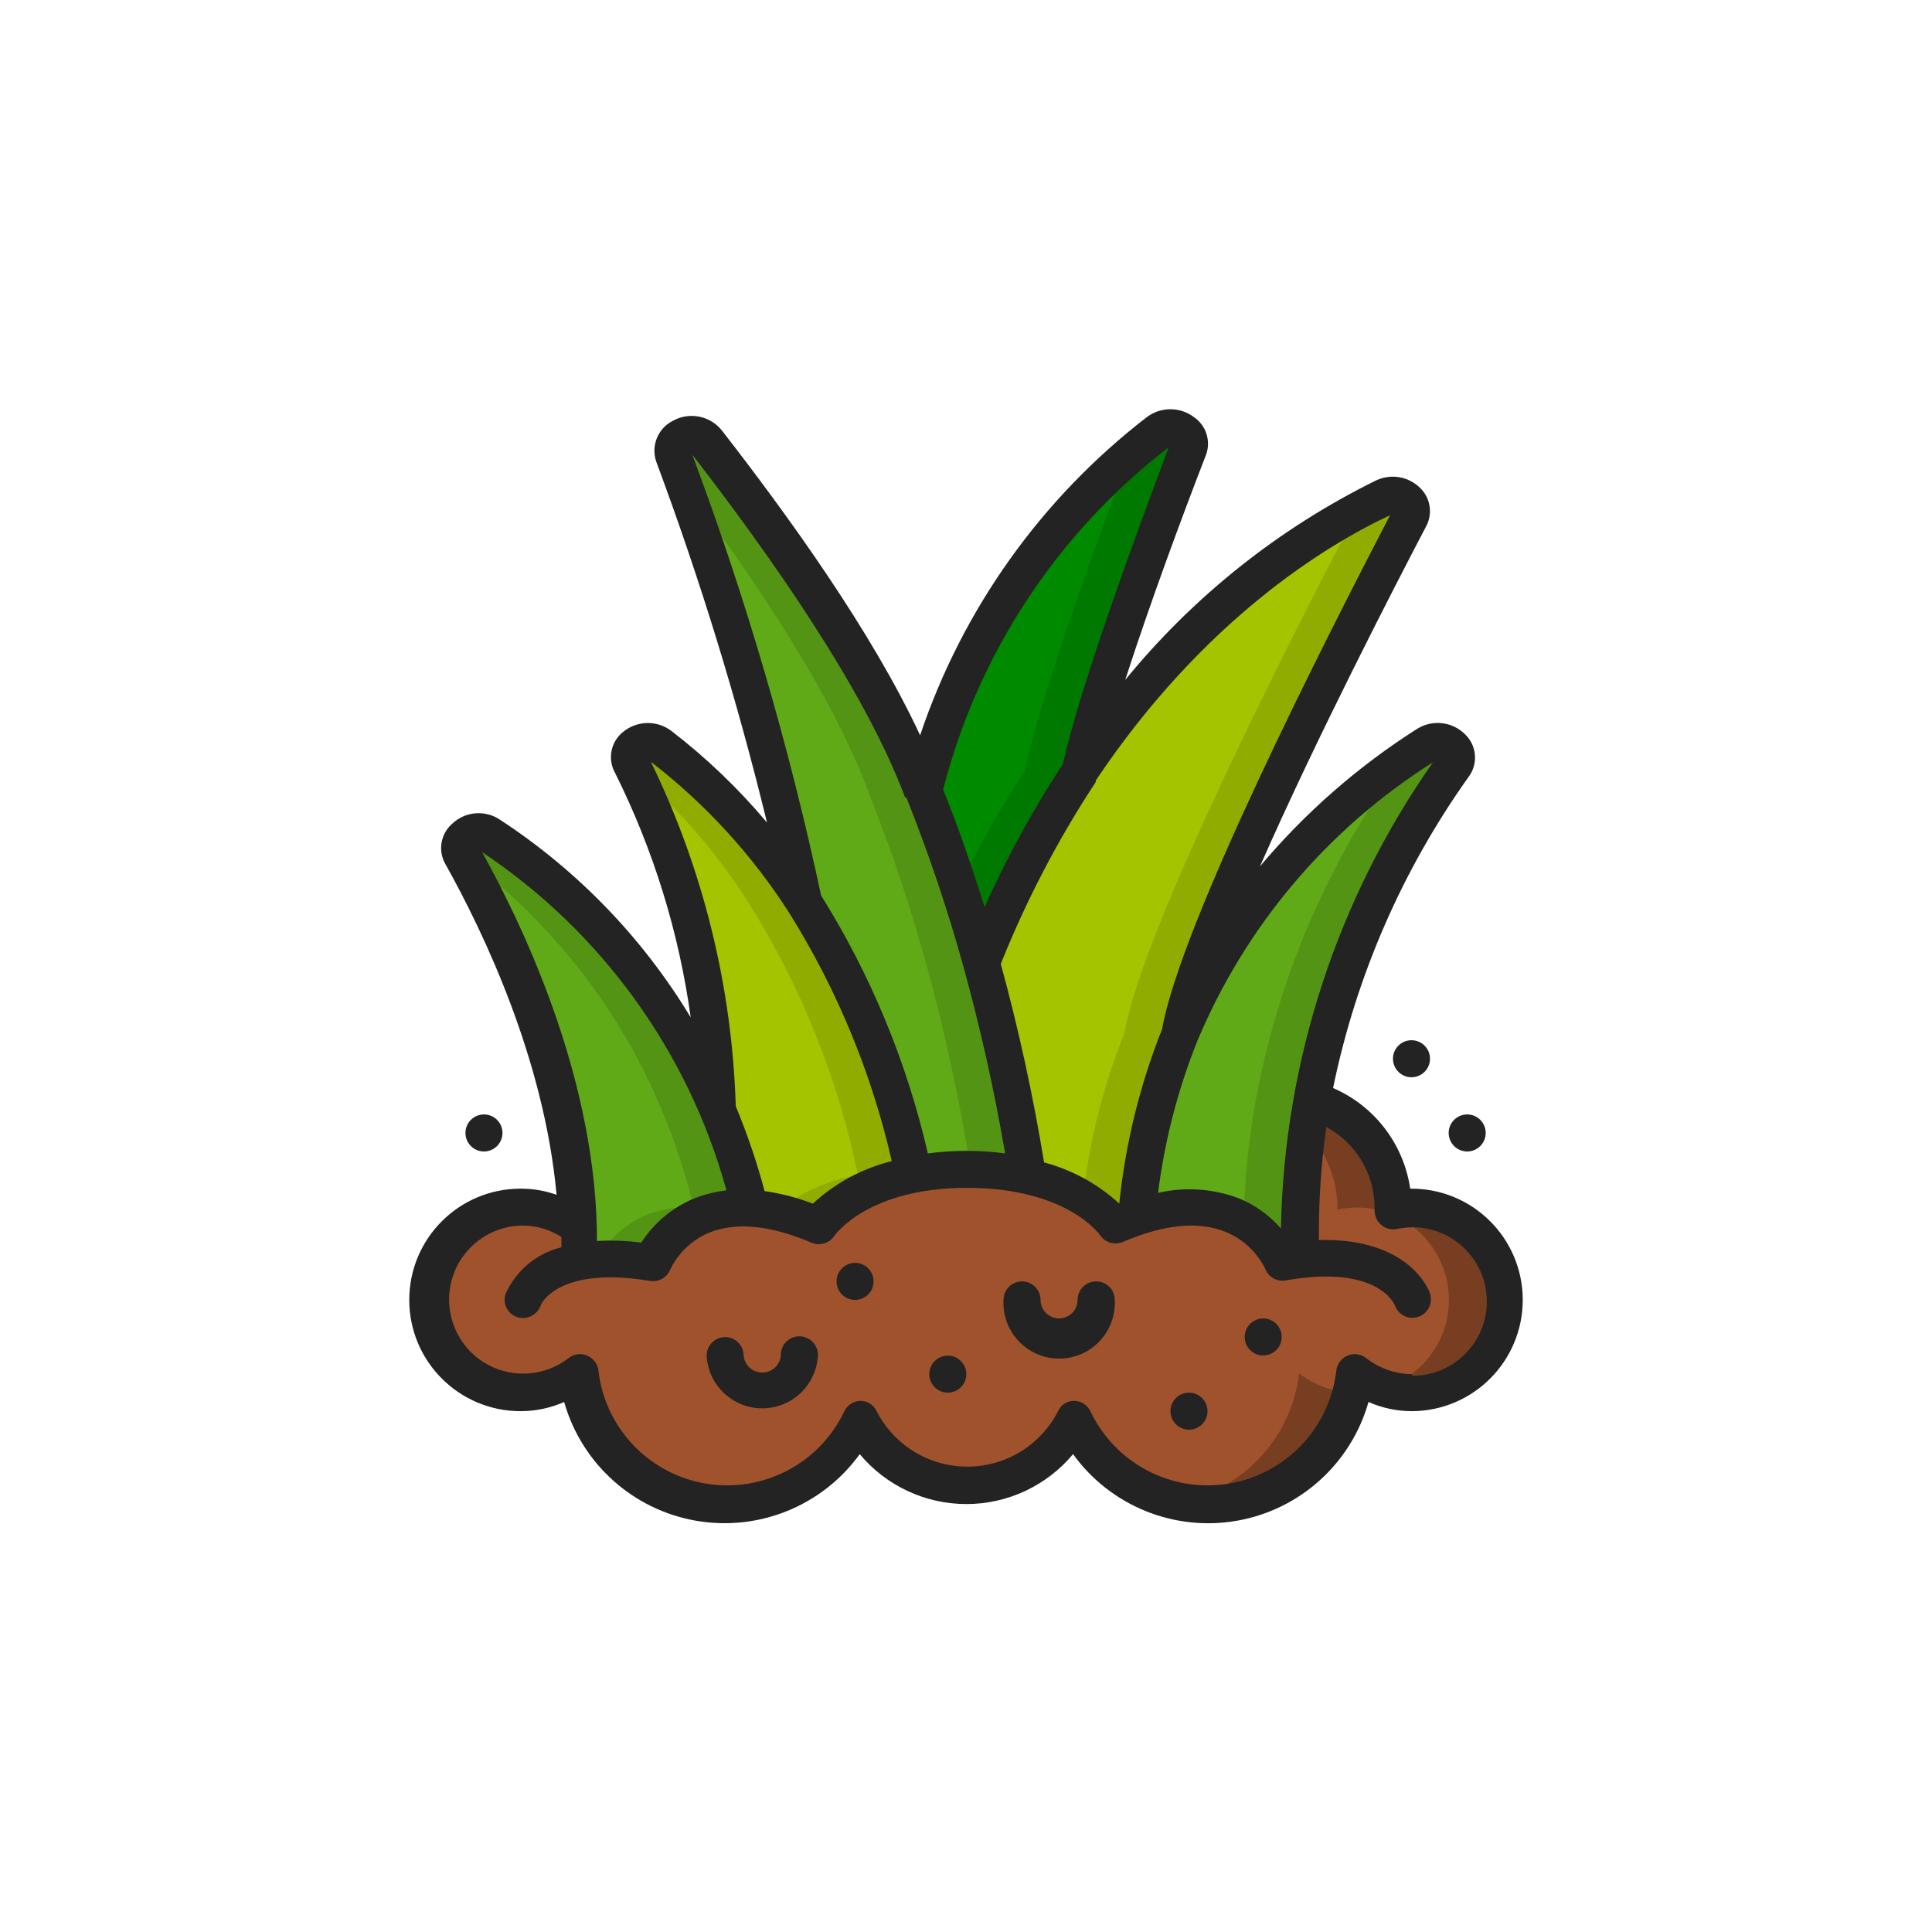
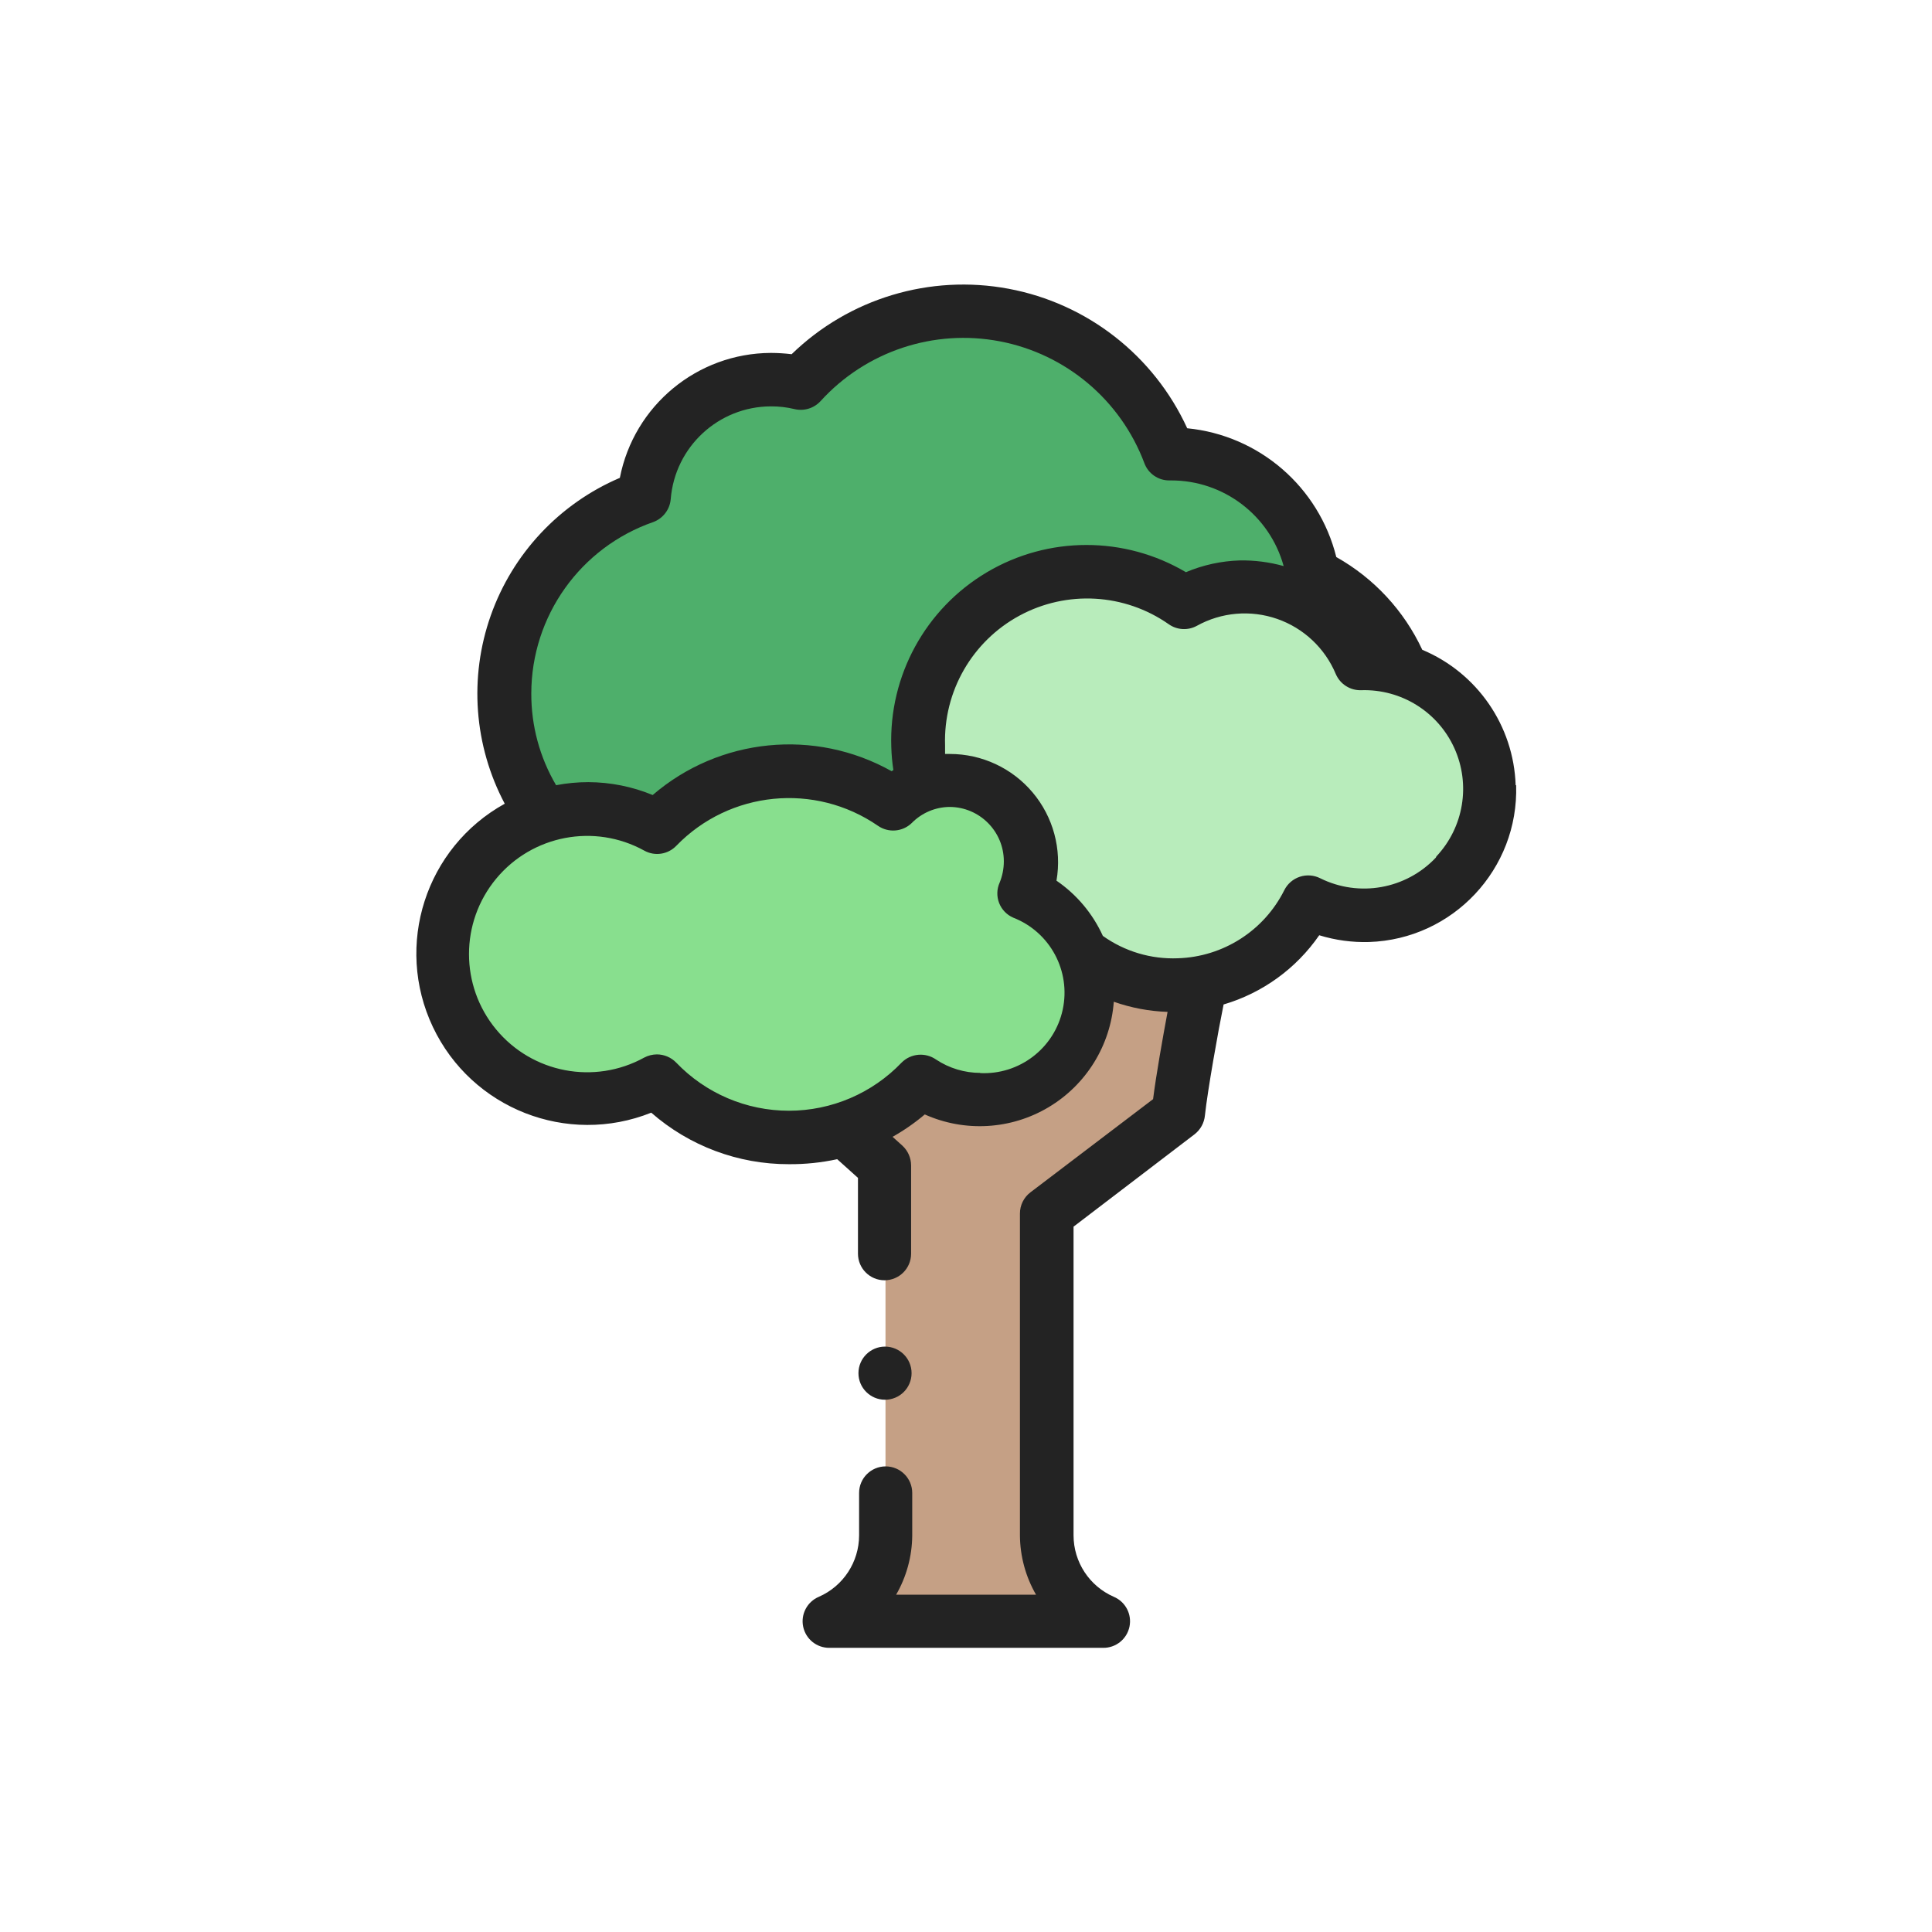
<svg xmlns="http://www.w3.org/2000/svg" id="Capa_1" data-name="Capa 1" viewBox="0 0 120 120">
  <defs>
-     <style>.cls-1{fill:#60a917;}.cls-2{fill:#549414;}.cls-3{fill:#a4c400;}.cls-4{fill:#90ac00;}.cls-5{fill:#008a00;}.cls-6{fill:#007900;}.cls-7{fill:sienna;}.cls-8{fill:#783e22;}.cls-9{fill:#232323;}</style>
+     <style>.cls-1{fill:#c5a085;}.cls-2{fill:#4eaf6b;}.cls-3{fill:#b8ecbb;}.cls-4{fill:#88df8e;}.cls-5{fill:#232323;}</style>
  </defs>
-   <g id="Page-1">
-     <g id="_013---Grass" data-name="013---Grass">
-       <path id="Shape" class="cls-1" d="M90.28,47.58a51.69,51.69,0,0,0-8.82,20.74,50.51,50.51,0,0,0-.75,10c-.34,0-.71.08-1.1.14,0,0-2-5.12-9-2.82A37.93,37.93,0,0,1,88.62,46.24c1-.64,2.32.41,1.66,1.34Z" />
-       <path id="Shape-2" data-name="Shape" class="cls-2" d="M88.62,46.24c-.54.35-1.12.73-1.71,1.15a.66.66,0,0,1-.09.19A51.81,51.81,0,0,0,78,68.32a48.05,48.05,0,0,0-.75,7.56,5.93,5.93,0,0,1,2.35,2.56c.39-.06.76-.12,1.1-.14a50.51,50.51,0,0,1,.75-10,51.69,51.69,0,0,1,8.82-20.74c.66-.93-.65-2-1.66-1.34Z" />
-       <path id="Shape-3" data-name="Shape" class="cls-3" d="M87.54,32.17c-3.54,6.76-13.16,25.54-14.25,32a39.19,39.19,0,0,0-2.73,11.43c-.41.14-.86.32-1.32.51,0,0-1.43-2.14-5.41-3h0a117.11,117.11,0,0,0-2.89-13.35A64.54,64.54,0,0,1,67.1,47.9h0c6.81-10.26,14.67-15,18.82-17,1-.46,2.07.42,1.62,1.29Z" />
-       <path id="Shape-4" data-name="Shape" class="cls-4" d="M85.92,30.88c-.52.25-1.11.55-1.75.89a.9.9,0,0,1-.09.4c-3.54,6.76-13.16,25.54-14.24,32a39,39,0,0,0-2.58,10.24,6.61,6.61,0,0,1,2,1.7c.46-.19.91-.37,1.32-.51a39.19,39.19,0,0,1,2.73-11.43c1.09-6.48,10.71-25.26,14.25-32,.45-.87-.64-1.75-1.62-1.29Z" />
-       <path id="Shape-5" data-name="Shape" class="cls-1" d="M63.83,73.08A18.14,18.14,0,0,0,56.75,73,51.34,51.34,0,0,0,50,56.05,194.07,194.07,0,0,0,41.87,28.3c-.41-1.1,1.3-1.82,2.05-.85C48.35,33.13,54.72,42,57.37,49.11a105.09,105.09,0,0,1,3.57,10.62A117.11,117.11,0,0,1,63.83,73.08Z" />
-       <path id="Shape-6" data-name="Shape" class="cls-2" d="M42.56,30.2c4.15,5.55,9.1,12.86,11.35,18.91a105.16,105.16,0,0,1,3.58,10.62,119.52,119.52,0,0,1,2.82,13,16.59,16.59,0,0,1,3.52.4,117.11,117.11,0,0,0-2.89-13.35,105.09,105.09,0,0,0-3.57-10.62c-2.65-7.11-9-16-13.45-21.66-.75-1-2.46-.25-2.05.85C42.09,28.9,42.33,29.54,42.56,30.2Z" />
-       <path id="Shape-7" data-name="Shape" class="cls-5" d="M73.78,27.9c-1.94,5.07-5.59,15-6.68,20h0a64.54,64.54,0,0,0-6.16,11.83,105.09,105.09,0,0,0-3.57-10.62A40.11,40.11,0,0,1,71.91,26.85C72.79,26.17,74.15,26.92,73.78,27.9Z" />
-       <path id="Shape-8" data-name="Shape" class="cls-6" d="M71.91,26.85c-.53.41-1.11.88-1.73,1.41-2,5.17-5.47,14.73-6.54,19.63h0a64.31,64.31,0,0,0-4.1,7.23c.52,1.57,1,3.12,1.4,4.61A64.3,64.3,0,0,1,67.1,47.9h0c1.09-5,4.74-14.92,6.68-20C74.15,26.92,72.79,26.17,71.91,26.85Z" />
-       <path id="Shape-9" data-name="Shape" class="cls-3" d="M56.75,73c-4.39.82-6,3.16-6,3.16A12.58,12.58,0,0,0,46.57,75a39.71,39.71,0,0,0-2-6.11,51.33,51.33,0,0,0-5.34-21.46c-.49-1,.88-1.85,1.79-1.16A37.88,37.88,0,0,1,50,56.05,51.34,51.34,0,0,1,56.75,73Z" />
-       <path id="Shape-10" data-name="Shape" class="cls-4" d="M50,56.05A37.88,37.88,0,0,0,41,46.31c-.91-.69-2.28.2-1.79,1.16.06.11.12.24.17.35a38,38,0,0,1,7.1,8.23A51.34,51.34,0,0,1,53.29,73a10.62,10.62,0,0,0-5.13,2.31,14.51,14.51,0,0,1,2.64.85s1.56-2.34,6-3.16A51.34,51.34,0,0,0,50,56.05Z" />
-       <path id="Shape-11" data-name="Shape" class="cls-1" d="M46.57,75a6.05,6.05,0,0,0-6.14,3.4,12.37,12.37,0,0,0-4.54-.06c0-.72,0-1.43,0-2.15-.28-9.42-4.54-18.39-7.19-23.11-.53-.93.78-1.87,1.73-1.23a37.61,37.61,0,0,1,14.12,17A39.71,39.71,0,0,1,46.57,75Z" />
-       <path id="Shape-12" data-name="Shape" class="cls-2" d="M44.56,68.93a37.61,37.61,0,0,0-14.12-17c-.94-.63-2.23.28-1.73,1.2A37.71,37.71,0,0,1,41.1,68.93a39.75,39.75,0,0,1,2,6.11,6.11,6.11,0,0,0-6,3.19,14.54,14.54,0,0,1,3.36.21A6.05,6.05,0,0,1,46.57,75a39.71,39.71,0,0,0-2-6.11Z" />
-       <path id="Shape-13" data-name="Shape" class="cls-7" d="M93.44,80.74a5.74,5.74,0,0,1-9.29,4.53,9.21,9.21,0,0,1-17.46,2.9,7.48,7.48,0,0,1-13.34,0,9.21,9.21,0,0,1-17.46-2.9A5.75,5.75,0,1,1,32.37,75a5.59,5.59,0,0,1,3.53,1.25c0,.72,0,1.43,0,2.15a12.37,12.37,0,0,1,4.54.06A6.05,6.05,0,0,1,46.57,75a12.58,12.58,0,0,1,4.23,1.09s1.56-2.34,6-3.16a18.14,18.14,0,0,1,7.08.11h0c4,.9,5.41,3,5.41,3,.46-.19.91-.37,1.32-.51,7-2.3,9,2.82,9,2.82.39-.06.76-.12,1.1-.14a50.51,50.51,0,0,1,.75-10A6.92,6.92,0,0,1,86.52,75s0,.09,0,.13A6.44,6.44,0,0,1,87.67,75a5.77,5.77,0,0,1,5.77,5.76Z" />
-       <path id="Shape-14" data-name="Shape" class="cls-8" d="M80.69,85.27a9.2,9.2,0,0,1-7.37,8,9.09,9.09,0,0,0,10.6-6.77,5.74,5.74,0,0,1-3.23-1.2Z" />
-       <path id="Shape-15" data-name="Shape" class="cls-8" d="M87.67,75a6.44,6.44,0,0,0-1.16.13s0-.09,0-.13a6.92,6.92,0,0,0-5.06-6.66c-.11.63-.2,1.28-.29,1.93A6.94,6.94,0,0,1,83.07,75s0,.09,0,.13A6.65,6.65,0,0,1,84.22,75a5.74,5.74,0,0,1,1.71,11.23,5.43,5.43,0,0,0,1.74.29,5.76,5.76,0,1,0,0-11.52Z" />
-       <path id="Shape-16" data-name="Shape" class="cls-9" d="M87.59,73.83a8.08,8.08,0,0,0-4.79-6.25,51,51,0,0,1,8.42-19.33,2,2,0,0,0-.2-2.62,2.41,2.41,0,0,0-3-.36,42.55,42.55,0,0,0-9.76,8.54c3.49-7.94,8.35-17.36,10.31-21.1a2,2,0,0,0-.34-2.38,2.42,2.42,0,0,0-2.78-.48A46.88,46.88,0,0,0,69.89,42.23c1.53-4.75,3.6-10.33,5-13.93a2,2,0,0,0-.73-2.39,2.43,2.43,0,0,0-2.93,0A41.73,41.73,0,0,0,57.15,45.67c-3-6.45-8.22-13.67-12.31-18.93a2.4,2.4,0,0,0-3.07-.59,2.08,2.08,0,0,0-1,2.55,199.44,199.44,0,0,1,6.87,22.39,38.2,38.2,0,0,0-5.95-5.7,2.42,2.42,0,0,0-3,.08A2,2,0,0,0,38.2,48a49,49,0,0,1,4.7,15.19A38.34,38.34,0,0,0,31.08,50.93a2.38,2.38,0,0,0-3,.24,2,2,0,0,0-.41,2.51c2.39,4.27,6.13,12.13,6.9,20.53a6.59,6.59,0,0,0-2.24-.38,6.91,6.91,0,1,0,0,13.82,6.66,6.66,0,0,0,2.71-.57A10.36,10.36,0,0,0,53.4,90.32a8.63,8.63,0,0,0,13.25,0A10.35,10.35,0,0,0,85,87.08a6.69,6.69,0,0,0,2.71.57,6.91,6.91,0,1,0-.08-13.82ZM89,47.35A52.23,52.23,0,0,0,79.56,76.3,7,7,0,0,0,77,74.45a8.69,8.69,0,0,0-5.07-.36,38.08,38.08,0,0,1,2.45-9.46A37.67,37.67,0,0,1,89,47.35ZM86.34,32c-4,7.69-13,25.35-14.16,31.92a40.48,40.48,0,0,0-2.66,10.84,11.11,11.11,0,0,0-4.67-2.56,120.93,120.93,0,0,0-2.69-12.33,63.57,63.57,0,0,1,5.9-11.3.41.41,0,0,1,0-.09C74.73,38.52,82.34,33.87,86.34,32ZM72.59,27.78c-2,5.35-5.45,14.67-6.57,19.67a64.92,64.92,0,0,0-4.87,8.89c-.78-2.51-1.64-5-2.57-7.3A39.11,39.11,0,0,1,72.59,27.78ZM56.3,49.54A101.92,101.92,0,0,1,59.83,60a119.19,119.19,0,0,1,2.6,11.64,18.36,18.36,0,0,0-4.8,0A52.35,52.35,0,0,0,51,55.62a194.41,194.41,0,0,0-8-27.38c4.64,6,10.67,14.47,13.22,21.3ZM40.43,47.32A37,37,0,0,1,49,56.67a50.18,50.18,0,0,1,6.39,15.45,11.11,11.11,0,0,0-4.9,2.64,13.91,13.91,0,0,0-3-.78,41.9,41.9,0,0,0-1.79-5.27,52.61,52.61,0,0,0-5.27-21.39Zm4.66,26.62a7.85,7.85,0,0,0-2,.51,7.18,7.18,0,0,0-3.26,2.73,14.86,14.86,0,0,0-2.75-.1c0-9.73-4.34-19.1-7.13-24.15a37.09,37.09,0,0,1,15.17,21ZM87.67,85.35a4.67,4.67,0,0,1-2.82-1,1.13,1.13,0,0,0-1.15-.15,1.15,1.15,0,0,0-.7.93,8.05,8.05,0,0,1-15.27,2.53,1.14,1.14,0,0,0-1-.65,1.07,1.07,0,0,0-1,.62,6.33,6.33,0,0,1-11.29,0,1.11,1.11,0,0,0-1-.62,1.14,1.14,0,0,0-1,.65,8.05,8.05,0,0,1-15.27-2.53,1.15,1.15,0,0,0-.7-.93,1.13,1.13,0,0,0-1.15.15,4.6,4.6,0,1,1-2.83-8.23,4.48,4.48,0,0,1,2.38.71v.64a5.14,5.14,0,0,0-3.47,2.9,1.14,1.14,0,0,0,.7,1.43,1.17,1.17,0,0,0,1.47-.68c0-.1,1.08-2.51,6.8-1.56a1.15,1.15,0,0,0,1.26-.71A4.72,4.72,0,0,1,44,76.58c1.68-.7,3.84-.49,6.41.61a1.16,1.16,0,0,0,1.4-.41c.08-.12,2.14-3,8.26-3s8.18,2.83,8.26,2.94a1.15,1.15,0,0,0,1.41.42c2.55-1.09,4.7-1.31,6.37-.63a4.71,4.71,0,0,1,2.48,2.31,1.15,1.15,0,0,0,1.26.71c5.66-1,6.73,1.41,6.79,1.55a1.15,1.15,0,0,0,1.46.71,1.16,1.16,0,0,0,.72-1.46c-.06-.16-1.24-3.45-6.9-3.31A47.18,47.18,0,0,1,82.38,70a5.72,5.72,0,0,1,3,5,1.36,1.36,0,0,0,0,.21,1.19,1.19,0,0,0,.42.88,1.15,1.15,0,0,0,.94.25,5.23,5.23,0,0,1,1-.11,4.61,4.61,0,0,1,0,9.22Z" />
-       <path id="Shape-17" data-name="Shape" class="cls-9" d="M68.09,79.59a1.15,1.15,0,0,0-1.16,1.15,1.15,1.15,0,0,1-2.3,0,1.15,1.15,0,0,0-2.3,0,3.46,3.46,0,1,0,6.91,0A1.15,1.15,0,0,0,68.09,79.59Z" />
-       <path id="Shape-18" data-name="Shape" class="cls-9" d="M49.65,83A1.15,1.15,0,0,0,48.5,84.2a1.16,1.16,0,0,1-2.31,0,1.15,1.15,0,1,0-2.3,0,3.46,3.46,0,0,0,6.91,0A1.15,1.15,0,0,0,49.65,83Z" />
-       <circle id="Oval" class="cls-9" cx="53.11" cy="79.59" r="1.15" />
-       <circle id="Oval-2" data-name="Oval" class="cls-9" cx="30.06" cy="70.37" r="1.15" />
-       <circle id="Oval-3" data-name="Oval" class="cls-9" cx="58.87" cy="85.35" r="1.15" />
-       <circle id="Oval-4" data-name="Oval" class="cls-9" cx="78.46" cy="83.04" r="1.15" />
-       <circle id="Oval-5" data-name="Oval" class="cls-9" cx="91.13" cy="70.37" r="1.15" />
-       <circle id="Oval-6" data-name="Oval" class="cls-9" cx="87.67" cy="65.76" r="1.15" />
-       <circle id="Oval-7" data-name="Oval" class="cls-9" cx="73.85" cy="87.65" r="1.15" />
-     </g>
-   </g>
+   <path class="cls-1" d="M68.52,100.7A5.82,5.82,0,0,1,65,95.37v-20l8.16-6.24,1.49-8.57-8.2-2L52.17,69.87,55,72.39v23a5.82,5.82,0,0,1-3.49,5.33Z" />
+   <path class="cls-2" d="M81.54,35.7a8.92,8.92,0,0,0-8.82-7.53h-.09a13.64,13.64,0,0,0-22.89-4.39,8.16,8.16,0,0,0-1.86-.22A7.9,7.9,0,0,0,40,30.86,12.92,12.92,0,1,0,50.75,54.22a11.11,11.11,0,0,0,17.94-.85A11.11,11.11,0,1,0,81.54,35.7Z" />
+   <path class="cls-3" d="M84.46,41.29a7.79,7.79,0,0,0-11-3.86,10.37,10.37,0,0,0-6.34-1.89,10.48,10.48,0,0,0-2.6,20.54,9.32,9.32,0,0,0,16.65,0,7.79,7.79,0,1,0,3.25-14.74Z" />
+   <path class="cls-4" d="M63.63,55.49a5,5,0,0,0-8.14-5.58,11.36,11.36,0,0,0-14.64,1.45,9,9,0,1,0-.07,15.76,11.37,11.37,0,0,0,16.41.08,6.7,6.7,0,1,0,6.44-11.71Z" />
+   <path class="cls-5" d="M94.14,48.77a9.46,9.46,0,0,0-5.8-8.41A12.81,12.81,0,0,0,83,34.6a10.61,10.61,0,0,0-9.26-8A15.3,15.3,0,0,0,49.17,22a11.17,11.17,0,0,0-1.29-.08,9.6,9.6,0,0,0-9.38,7.76,14.58,14.58,0,0,0-7.15,20.24,10.64,10.64,0,0,0,9.1,19.19A12.93,12.93,0,0,0,49,72.31,13.68,13.68,0,0,0,52,72l1.29,1.16v4.71a1.65,1.65,0,1,0,3.3,0V72.39a1.67,1.67,0,0,0-.54-1.23l-.61-.55a12.83,12.83,0,0,0,2-1.39,8.35,8.35,0,0,0,11.74-7,11.16,11.16,0,0,0,3.34.63c-.3,1.61-.71,3.91-.9,5.42L64,74.06a1.65,1.65,0,0,0-.65,1.32v20a7.47,7.47,0,0,0,1,3.67H55.66a7.47,7.47,0,0,0,1-3.67V92.73a1.65,1.65,0,1,0-3.3,0v2.64a4.17,4.17,0,0,1-2.5,3.81,1.65,1.65,0,0,0,.66,3.17h17a1.65,1.65,0,0,0,.66-3.17,4.17,4.17,0,0,1-2.5-3.81V76.19l7.52-5.74a1.68,1.68,0,0,0,.64-1.17C75,67.77,75.67,64,76,62.39a11,11,0,0,0,5.94-4.3,9.56,9.56,0,0,0,3.1.42,9.45,9.45,0,0,0,9.13-9.74ZM33,43.07a11.28,11.28,0,0,1,7.59-10.65A1.67,1.67,0,0,0,41.66,31a6.26,6.26,0,0,1,6.22-5.76,6.09,6.09,0,0,1,1.47.17,1.67,1.67,0,0,0,1.62-.5,12,12,0,0,1,20.11,3.86,1.64,1.64,0,0,0,1.55,1.07h.1a7.24,7.24,0,0,1,7,5.32A9.48,9.48,0,0,0,77,34.81a9.31,9.31,0,0,0-3.34.73A12.13,12.13,0,0,0,55.36,46.4a11.34,11.34,0,0,0,.13,1.43l-.11.07a13,13,0,0,0-14.84,1.48,10.6,10.6,0,0,0-4-.8,10.72,10.72,0,0,0-2,.19A11.14,11.14,0,0,1,33,43.07Zm27.9,23.57a5,5,0,0,1-2.76-.83A1.67,1.67,0,0,0,56,66,9.69,9.69,0,0,1,42,66a1.68,1.68,0,0,0-1.2-.51,1.72,1.72,0,0,0-.79.2,7.34,7.34,0,1,1,0-12.86,1.65,1.65,0,0,0,2-.3,9.74,9.74,0,0,1,12.52-1.24,1.66,1.66,0,0,0,2.1-.17,3.34,3.34,0,0,1,2.35-1,3.38,3.38,0,0,1,3.37,3.38,3.49,3.49,0,0,1-.26,1.32A1.64,1.64,0,0,0,62.94,57a5,5,0,0,1-2.08,9.65ZM89.18,53.27A6.13,6.13,0,0,1,82,54.55a1.66,1.66,0,0,0-2.23.74,7.66,7.66,0,0,1-6.61,4.23,7.51,7.51,0,0,1-4.66-1.39,8.33,8.33,0,0,0-2.88-3.43A6.72,6.72,0,0,0,59,46.83h-.3c0-.18,0-.36,0-.54a8.83,8.83,0,0,1,13.89-7.52,1.65,1.65,0,0,0,1.75.1,6.13,6.13,0,0,1,8.63,3,1.66,1.66,0,0,0,1.59,1,6.13,6.13,0,0,1,4.66,10.32Z" />
+   <circle class="cls-5" cx="54.97" cy="85.29" r="1.65" />
</svg>
